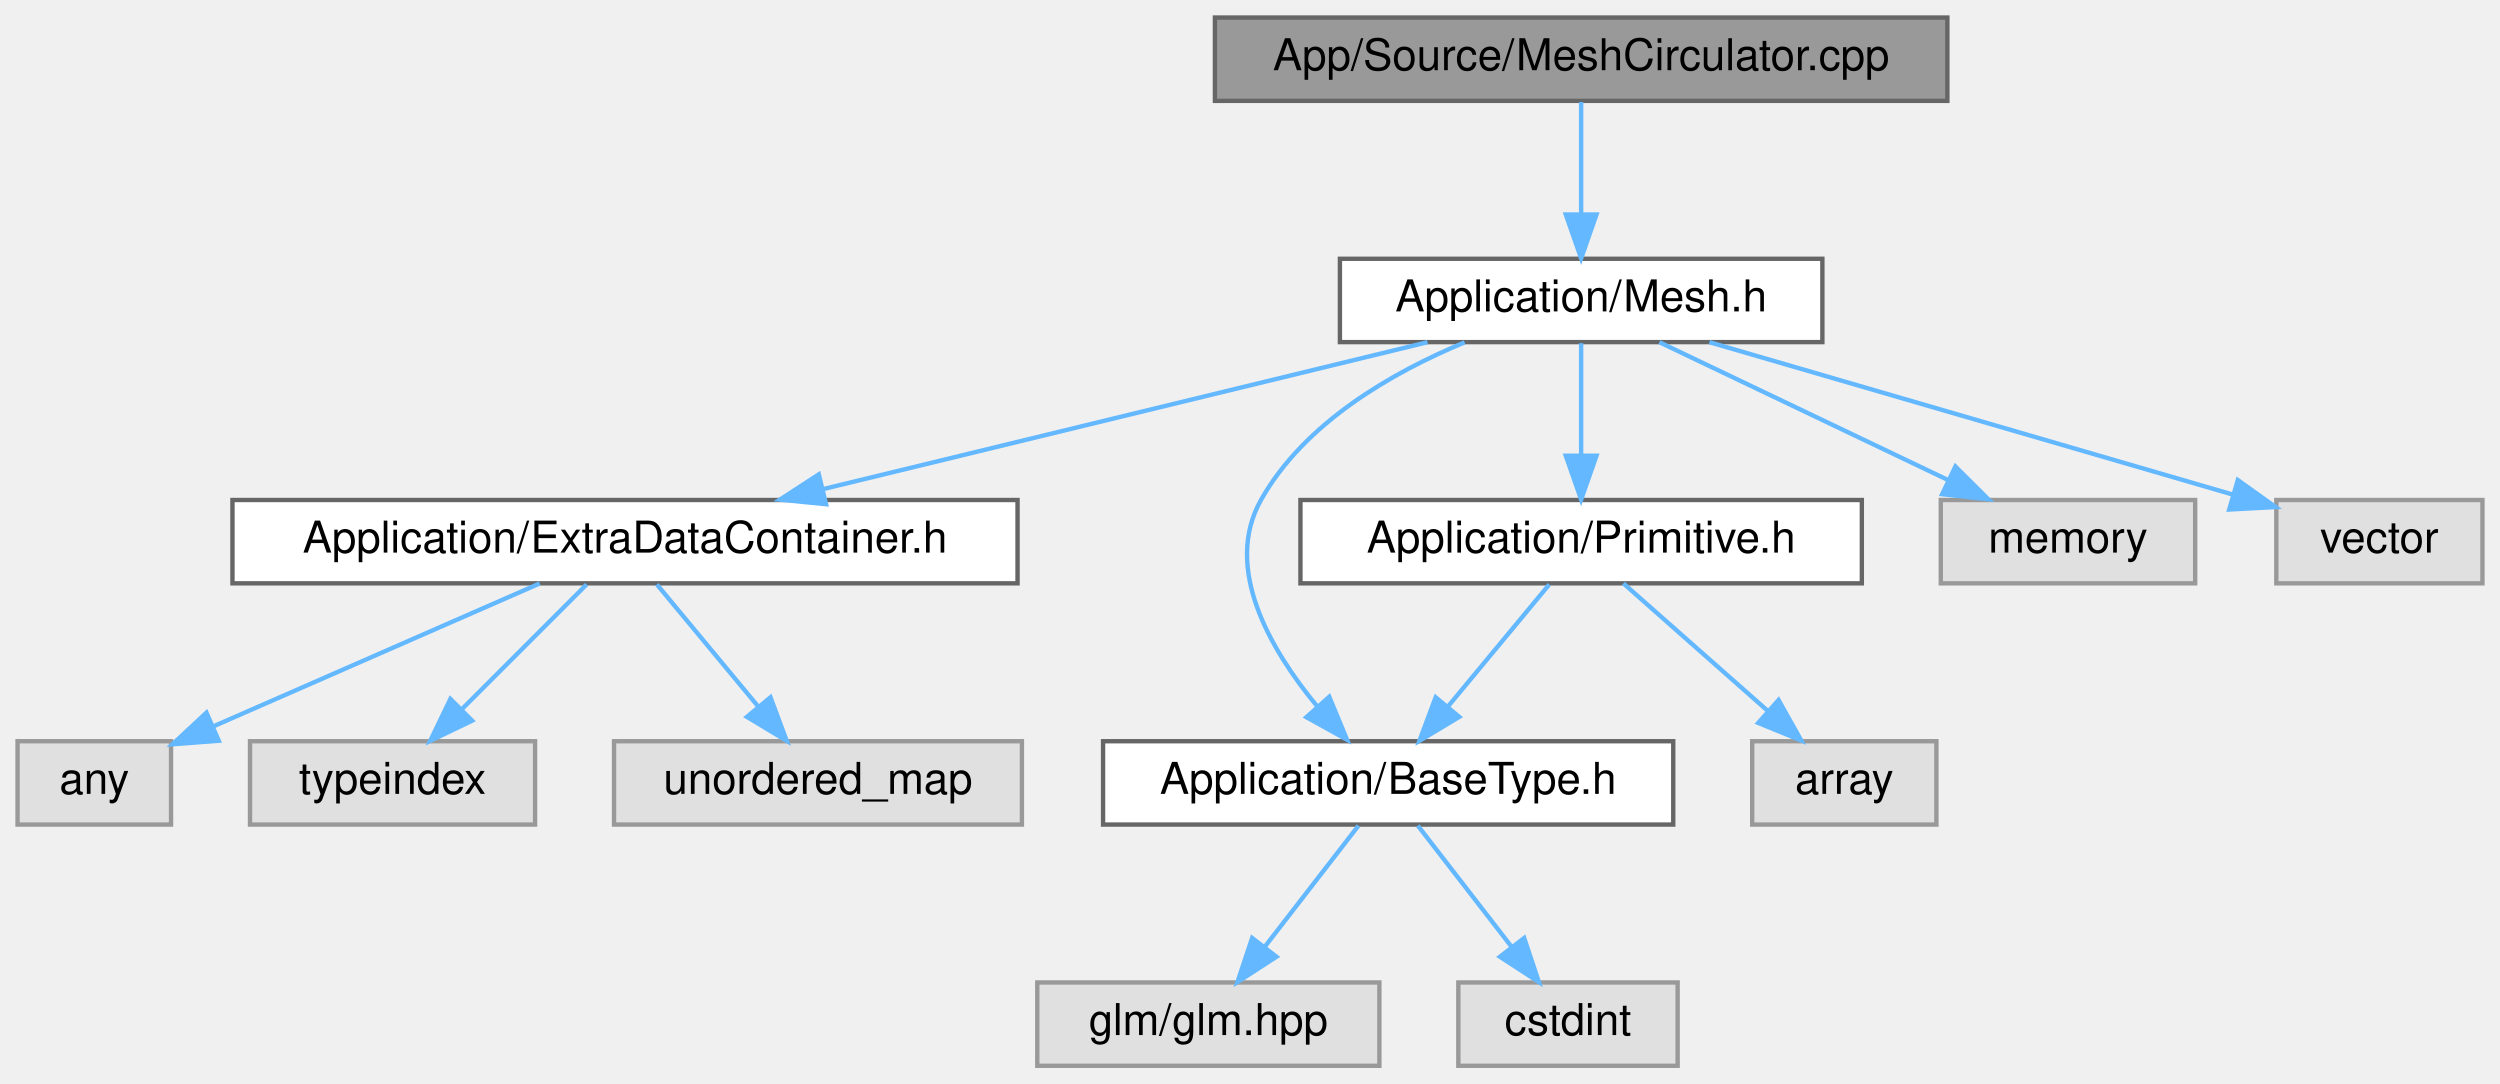
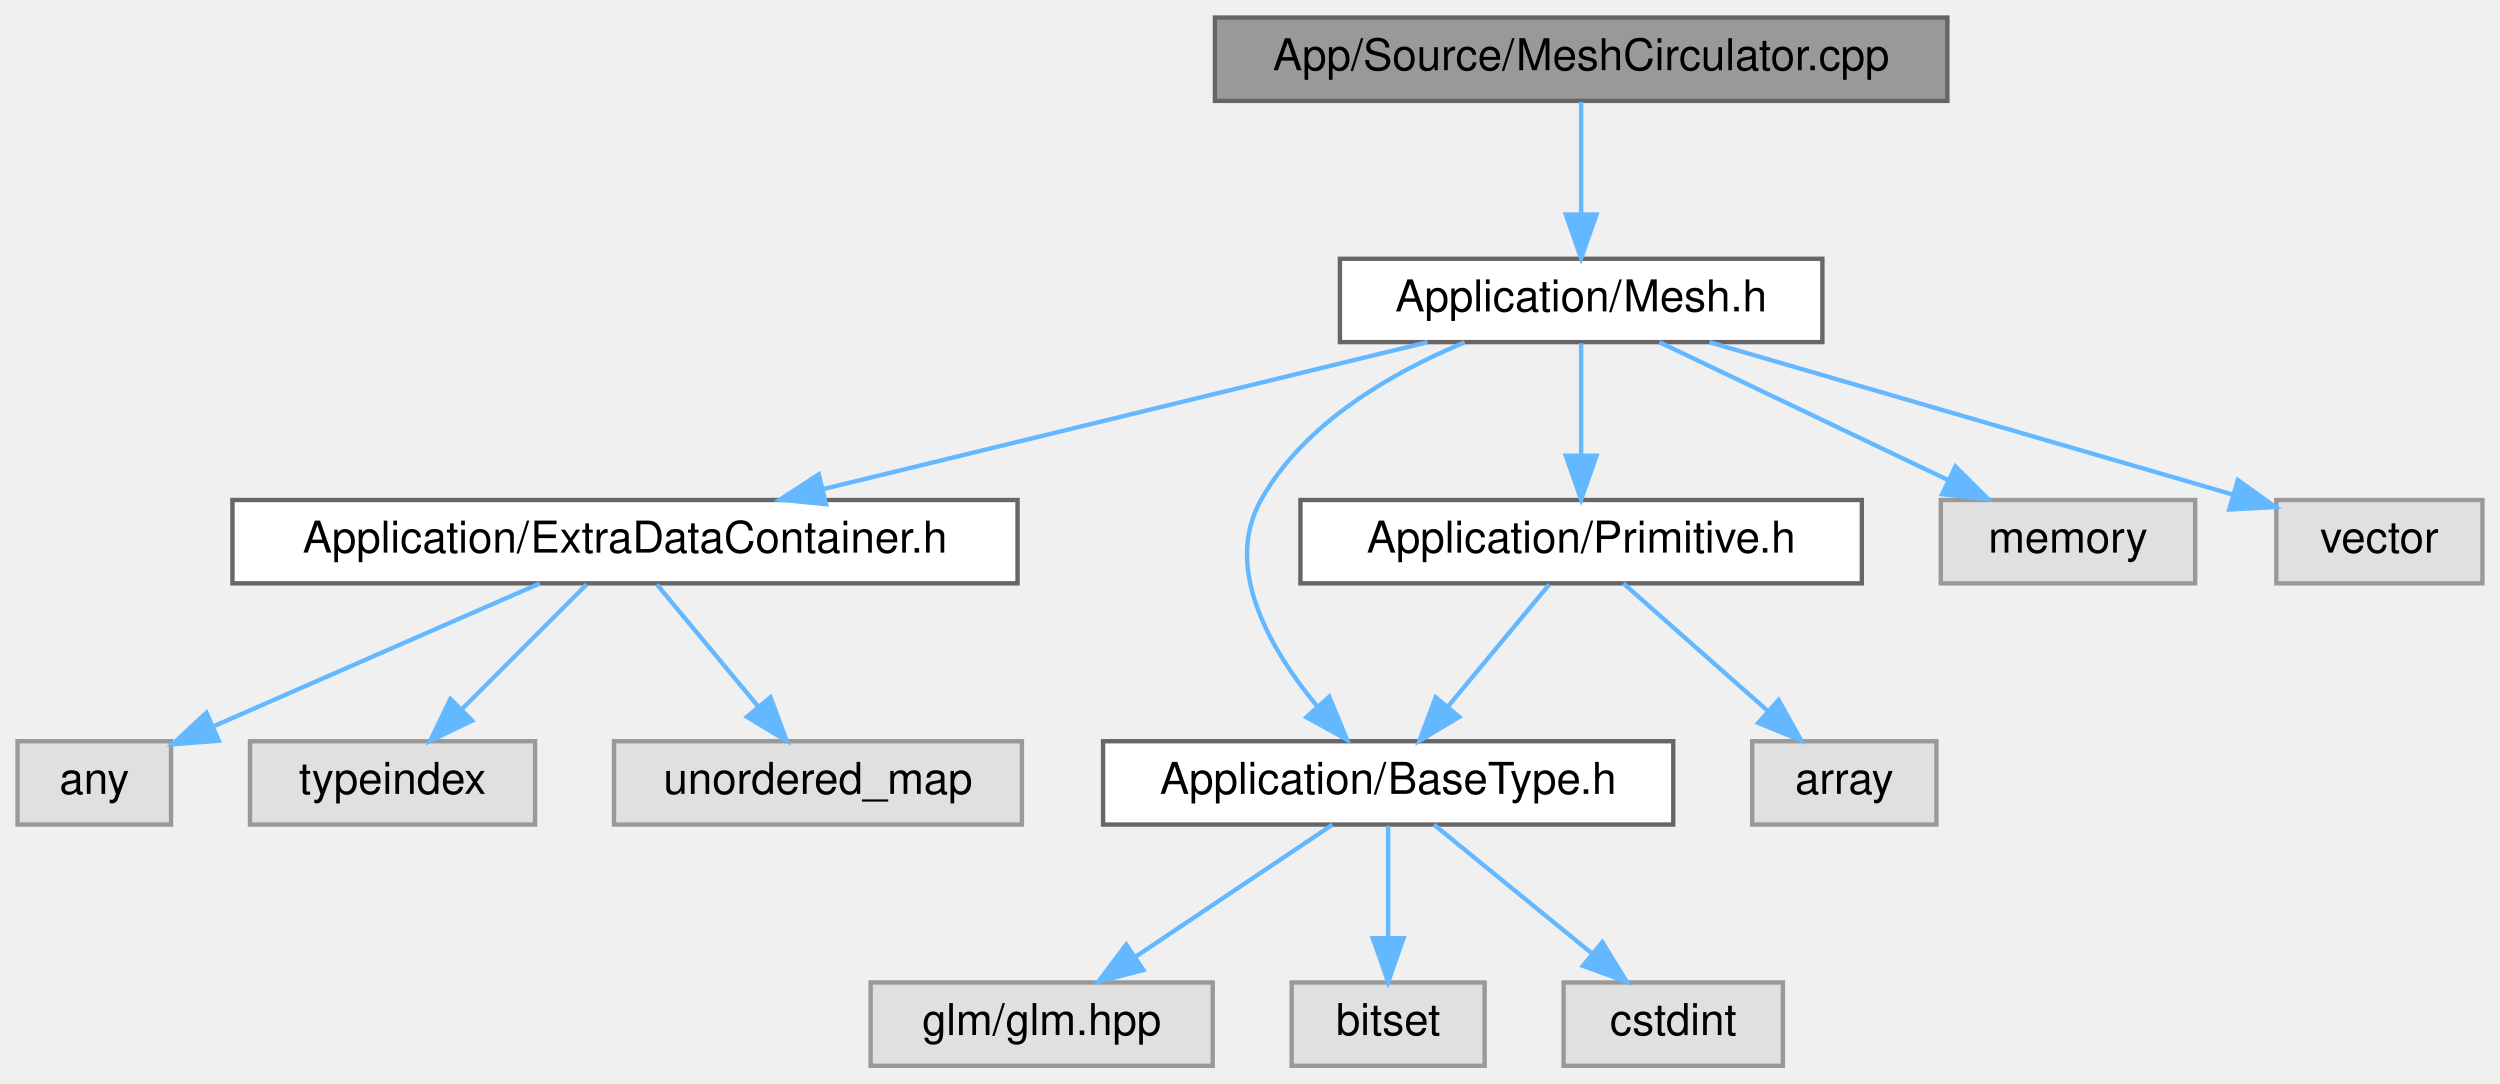
<svg xmlns="http://www.w3.org/2000/svg" xmlns:xlink="http://www.w3.org/1999/xlink" width="570pt" height="247pt" viewBox="0.00 0.00 570.00 247.00">
  <g id="graph0" class="graph" transform="scale(1 1) rotate(0) translate(4 243)">
    <g id="Node000001" class="node">
      <g id="a_Node000001">
        <a xlink:title=" ">
          <polygon fill="#999999" stroke="#666666" points="440,-239 273,-239 273,-220 440,-220 440,-239" />
          <text text-anchor="middle" x="356.5" y="-227" font-family="Helvetica,sans-Serif" font-size="10.00">App/Source/MeshCirculator.cpp</text>
        </a>
      </g>
    </g>
    <g id="Node000002" class="node">
      <g id="a_Node000002">
        <a xlink:href="Mesh_8h.html" target="_top" xlink:title=" ">
          <polygon fill="white" stroke="#666666" points="411.5,-184 301.5,-184 301.5,-165 411.5,-165 411.5,-184" />
          <text text-anchor="middle" x="356.5" y="-172" font-family="Helvetica,sans-Serif" font-size="10.00">Application/Mesh.h</text>
        </a>
      </g>
    </g>
    <g id="edge1_Node000001_Node000002" class="edge">
      <g id="a_edge1_Node000001_Node000002">
        <a xlink:title=" ">
          <path fill="none" stroke="#63b8ff" d="M356.5,-219.75C356.5,-212.8 356.5,-202.85 356.5,-194.13" />
          <polygon fill="#63b8ff" stroke="#63b8ff" points="360,-194.09 356.5,-184.09 353,-194.09 360,-194.09" />
        </a>
      </g>
    </g>
    <g id="Node000003" class="node">
      <g id="a_Node000003">
        <a xlink:href="BaseType_8h.html" target="_top" xlink:title=" ">
          <polygon fill="white" stroke="#666666" points="377.5,-74 247.5,-74 247.5,-55 377.5,-55 377.5,-74" />
          <text text-anchor="middle" x="312.5" y="-62" font-family="Helvetica,sans-Serif" font-size="10.00">Application/BaseType.h</text>
        </a>
      </g>
    </g>
    <g id="edge2_Node000002_Node000003" class="edge">
      <g id="a_edge2_Node000002_Node000003">
        <a xlink:title=" ">
          <path fill="none" stroke="#63b8ff" d="M329.93,-164.94C313.37,-158.06 293.38,-146.6 283.5,-129 274.84,-113.57 285.49,-95.08 296.24,-82.05" />
          <polygon fill="#63b8ff" stroke="#63b8ff" points="299.07,-84.14 303.12,-74.35 293.85,-79.48 299.07,-84.14" />
        </a>
      </g>
    </g>
-     <g id="Node000006" class="node">
-       <g id="a_Node000006">
+     <g id="Node000007" class="node">
+       <g id="a_Node000007">
        <a xlink:href="ExtraDataContainer_8h.html" target="_top" xlink:title=" ">
          <polygon fill="white" stroke="#666666" points="228,-129 49,-129 49,-110 228,-110 228,-129" />
          <text text-anchor="middle" x="138.5" y="-117" font-family="Helvetica,sans-Serif" font-size="10.00">Application/ExtraDataContainer.h</text>
        </a>
      </g>
    </g>
-     <g id="edge5_Node000002_Node000006" class="edge">
-       <g id="a_edge5_Node000002_Node000006">
+     <g id="edge6_Node000002_Node000007" class="edge">
+       <g id="a_edge6_Node000002_Node000007">
        <a xlink:title=" ">
          <path fill="none" stroke="#63b8ff" d="M321.47,-164.98C284,-155.87 224.45,-141.4 183.52,-131.45" />
          <polygon fill="#63b8ff" stroke="#63b8ff" points="184.34,-128.04 173.8,-129.08 182.69,-134.85 184.34,-128.04" />
        </a>
      </g>
    </g>
-     <g id="Node000010" class="node">
-       <g id="a_Node000010">
+     <g id="Node000011" class="node">
+       <g id="a_Node000011">
        <a xlink:href="Primitive_8h.html" target="_top" xlink:title=" ">
          <polygon fill="white" stroke="#666666" points="420.5,-129 292.5,-129 292.5,-110 420.5,-110 420.5,-129" />
          <text text-anchor="middle" x="356.5" y="-117" font-family="Helvetica,sans-Serif" font-size="10.00">Application/Primitive.h</text>
        </a>
      </g>
    </g>
-     <g id="edge9_Node000002_Node000010" class="edge">
-       <g id="a_edge9_Node000002_Node000010">
+     <g id="edge10_Node000002_Node000011" class="edge">
+       <g id="a_edge10_Node000002_Node000011">
        <a xlink:title=" ">
          <path fill="none" stroke="#63b8ff" d="M356.5,-164.75C356.5,-157.8 356.5,-147.85 356.5,-139.13" />
          <polygon fill="#63b8ff" stroke="#63b8ff" points="360,-139.09 356.5,-129.09 353,-139.09 360,-139.09" />
        </a>
      </g>
    </g>
+     <g id="Node000013" class="node">
+       <g id="a_Node000013">
+         <a xlink:title=" ">
+           <polygon fill="#e0e0e0" stroke="#999999" points="496.5,-129 438.5,-129 438.5,-110 496.5,-110 496.5,-129" />
+           <text text-anchor="middle" x="467.5" y="-117" font-family="Helvetica,sans-Serif" font-size="10.00">memory</text>
+         </a>
+       </g>
+     </g>
+     <g id="edge13_Node000002_Node000013" class="edge">
+       <g id="a_edge13_Node000002_Node000013">
+         <a xlink:title=" ">
+           <path fill="none" stroke="#63b8ff" d="M374.33,-164.98C392.11,-156.5 419.65,-143.35 440.18,-133.54" />
+           <polygon fill="#63b8ff" stroke="#63b8ff" points="441.83,-136.64 449.34,-129.17 438.81,-130.32 441.83,-136.64" />
+         </a>
+       </g>
+     </g>
+     <g id="Node000014" class="node">
+       <g id="a_Node000014">
+         <a xlink:title=" ">
+           <polygon fill="#e0e0e0" stroke="#999999" points="562,-129 515,-129 515,-110 562,-110 562,-129" />
+           <text text-anchor="middle" x="538.5" y="-117" font-family="Helvetica,sans-Serif" font-size="10.00">vector</text>
+         </a>
+       </g>
+     </g>
+     <g id="edge14_Node000002_Node000014" class="edge">
+       <g id="a_edge14_Node000002_Node000014">
+         <a xlink:title=" ">
+           <path fill="none" stroke="#63b8ff" d="M385.74,-164.98C418.25,-155.52 470.67,-140.25 504.86,-130.3" />
+           <polygon fill="#63b8ff" stroke="#63b8ff" points="506.22,-133.55 514.84,-127.39 504.26,-126.83 506.22,-133.55" />
+         </a>
+       </g>
+     </g>
+     <g id="Node000004" class="node">
+       <g id="a_Node000004">
+         <a xlink:title=" ">
+           <polygon fill="#e0e0e0" stroke="#999999" points="272.5,-19 194.5,-19 194.5,0 272.5,0 272.5,-19" />
+           <text text-anchor="middle" x="233.5" y="-7" font-family="Helvetica,sans-Serif" font-size="10.00">glm/glm.hpp</text>
+         </a>
+       </g>
+     </g>
+     <g id="edge3_Node000003_Node000004" class="edge">
+       <g id="a_edge3_Node000003_Node000004">
+         <a xlink:title=" ">
+           <path fill="none" stroke="#63b8ff" d="M299.81,-54.98C287.67,-46.84 269.14,-34.41 254.75,-24.76" />
+           <polygon fill="#63b8ff" stroke="#63b8ff" points="256.68,-21.84 246.42,-19.17 252.78,-27.65 256.68,-21.84" />
+         </a>
+       </g>
+     </g>
+     <g id="Node000005" class="node">
+       <g id="a_Node000005">
+         <a xlink:title=" ">
+           <polygon fill="#e0e0e0" stroke="#999999" points="334.5,-19 290.5,-19 290.5,0 334.5,0 334.5,-19" />
+           <text text-anchor="middle" x="312.5" y="-7" font-family="Helvetica,sans-Serif" font-size="10.00">bitset</text>
+         </a>
+       </g>
+     </g>
+     <g id="edge4_Node000003_Node000005" class="edge">
+       <g id="a_edge4_Node000003_Node000005">
+         <a xlink:title=" ">
+           <path fill="none" stroke="#63b8ff" d="M312.5,-54.75C312.5,-47.8 312.5,-37.85 312.5,-29.13" />
+           <polygon fill="#63b8ff" stroke="#63b8ff" points="316,-29.09 312.5,-19.09 309,-29.09 316,-29.09" />
+         </a>
+       </g>
+     </g>
+     <g id="Node000006" class="node">
+       <g id="a_Node000006">
+         <a xlink:title=" ">
+           <polygon fill="#e0e0e0" stroke="#999999" points="402.5,-19 352.5,-19 352.5,0 402.5,0 402.5,-19" />
+           <text text-anchor="middle" x="377.5" y="-7" font-family="Helvetica,sans-Serif" font-size="10.00">cstdint</text>
+         </a>
+       </g>
+     </g>
+     <g id="edge5_Node000003_Node000006" class="edge">
+       <g id="a_edge5_Node000003_Node000006">
+         <a xlink:title=" ">
+           <path fill="none" stroke="#63b8ff" d="M322.94,-54.98C332.65,-47.07 347.32,-35.11 359,-25.58" />
+           <polygon fill="#63b8ff" stroke="#63b8ff" points="361.33,-28.2 366.87,-19.17 356.9,-22.78 361.33,-28.2" />
+         </a>
+       </g>
+     </g>
+     <g id="Node000008" class="node">
+       <g id="a_Node000008">
+         <a xlink:title=" ">
+           <polygon fill="#e0e0e0" stroke="#999999" points="35,-74 0,-74 0,-55 35,-55 35,-74" />
+           <text text-anchor="middle" x="17.5" y="-62" font-family="Helvetica,sans-Serif" font-size="10.00">any</text>
+         </a>
+       </g>
+     </g>
+     <g id="edge7_Node000007_Node000008" class="edge">
+       <g id="a_edge7_Node000007_Node000008">
+         <a xlink:title=" ">
+           <path fill="none" stroke="#63b8ff" d="M119.06,-109.98C98.92,-101.17 67.3,-87.31 44.69,-77.41" />
+           <polygon fill="#63b8ff" stroke="#63b8ff" points="45.88,-74.11 35.32,-73.3 43.07,-80.52 45.88,-74.11" />
+         </a>
+       </g>
+     </g>
+     <g id="Node000009" class="node">
+       <g id="a_Node000009">
+         <a xlink:title=" ">
+           <polygon fill="#e0e0e0" stroke="#999999" points="118,-74 53,-74 53,-55 118,-55 118,-74" />
+           <text text-anchor="middle" x="85.5" y="-62" font-family="Helvetica,sans-Serif" font-size="10.00">typeindex</text>
+         </a>
+       </g>
+     </g>
+     <g id="edge8_Node000007_Node000009" class="edge">
+       <g id="a_edge8_Node000007_Node000009">
+         <a xlink:title=" ">
+           <path fill="none" stroke="#63b8ff" d="M129.75,-109.75C122.03,-102.03 110.6,-90.6 101.28,-81.28" />
+           <polygon fill="#63b8ff" stroke="#63b8ff" points="103.64,-78.69 94.09,-74.09 98.69,-83.64 103.64,-78.69" />
+         </a>
+       </g>
+     </g>
+     <g id="Node000010" class="node">
+       <g id="a_Node000010">
+         <a xlink:title=" ">
+           <polygon fill="#e0e0e0" stroke="#999999" points="229,-74 136,-74 136,-55 229,-55 229,-74" />
+           <text text-anchor="middle" x="182.5" y="-62" font-family="Helvetica,sans-Serif" font-size="10.00">unordered_map</text>
+         </a>
+       </g>
+     </g>
+     <g id="edge9_Node000007_Node000010" class="edge">
+       <g id="a_edge9_Node000007_Node000010">
+         <a xlink:title=" ">
+           <path fill="none" stroke="#63b8ff" d="M145.77,-109.75C152.04,-102.18 161.29,-91.05 168.93,-81.84" />
+           <polygon fill="#63b8ff" stroke="#63b8ff" points="171.67,-84.02 175.37,-74.09 166.29,-79.55 171.67,-84.02" />
+         </a>
+       </g>
+     </g>
+     <g id="edge11_Node000011_Node000003" class="edge">
+       <g id="a_edge11_Node000011_Node000003">
+         <a xlink:title=" ">
+           <path fill="none" stroke="#63b8ff" d="M349.23,-109.75C342.96,-102.18 333.71,-91.05 326.07,-81.84" />
+           <polygon fill="#63b8ff" stroke="#63b8ff" points="328.71,-79.55 319.63,-74.09 323.33,-84.02 328.71,-79.55" />
+         </a>
+       </g>
+     </g>
    <g id="Node000012" class="node">
      <g id="a_Node000012">
        <a xlink:title=" ">
-           <polygon fill="#e0e0e0" stroke="#999999" points="496.5,-129 438.5,-129 438.5,-110 496.5,-110 496.5,-129" />
-           <text text-anchor="middle" x="467.5" y="-117" font-family="Helvetica,sans-Serif" font-size="10.00">memory</text>
-         </a>
-       </g>
-     </g>
-     <g id="edge12_Node000002_Node000012" class="edge">
-       <g id="a_edge12_Node000002_Node000012">
-         <a xlink:title=" ">
-           <path fill="none" stroke="#63b8ff" d="M374.33,-164.98C392.11,-156.5 419.65,-143.35 440.18,-133.54" />
-           <polygon fill="#63b8ff" stroke="#63b8ff" points="441.83,-136.64 449.34,-129.17 438.81,-130.32 441.83,-136.64" />
-         </a>
-       </g>
-     </g>
-     <g id="Node000013" class="node">
-       <g id="a_Node000013">
-         <a xlink:title=" ">
-           <polygon fill="#e0e0e0" stroke="#999999" points="562,-129 515,-129 515,-110 562,-110 562,-129" />
-           <text text-anchor="middle" x="538.5" y="-117" font-family="Helvetica,sans-Serif" font-size="10.00">vector</text>
-         </a>
-       </g>
-     </g>
-     <g id="edge13_Node000002_Node000013" class="edge">
-       <g id="a_edge13_Node000002_Node000013">
-         <a xlink:title=" ">
-           <path fill="none" stroke="#63b8ff" d="M385.74,-164.98C418.25,-155.52 470.67,-140.25 504.86,-130.3" />
-           <polygon fill="#63b8ff" stroke="#63b8ff" points="506.22,-133.55 514.84,-127.39 504.26,-126.83 506.22,-133.55" />
-         </a>
-       </g>
-     </g>
-     <g id="Node000004" class="node">
-       <g id="a_Node000004">
-         <a xlink:title=" ">
-           <polygon fill="#e0e0e0" stroke="#999999" points="310.5,-19 232.5,-19 232.5,0 310.5,0 310.5,-19" />
-           <text text-anchor="middle" x="271.5" y="-7" font-family="Helvetica,sans-Serif" font-size="10.00">glm/glm.hpp</text>
-         </a>
-       </g>
-     </g>
-     <g id="edge3_Node000003_Node000004" class="edge">
-       <g id="a_edge3_Node000003_Node000004">
-         <a xlink:title=" ">
-           <path fill="none" stroke="#63b8ff" d="M305.73,-54.75C299.94,-47.26 291.44,-36.28 284.36,-27.13" />
-           <polygon fill="#63b8ff" stroke="#63b8ff" points="287.03,-24.86 278.14,-19.09 281.49,-29.14 287.03,-24.86" />
-         </a>
-       </g>
-     </g>
-     <g id="Node000005" class="node">
-       <g id="a_Node000005">
-         <a xlink:title=" ">
-           <polygon fill="#e0e0e0" stroke="#999999" points="378.5,-19 328.5,-19 328.5,0 378.5,0 378.5,-19" />
-           <text text-anchor="middle" x="353.5" y="-7" font-family="Helvetica,sans-Serif" font-size="10.00">cstdint</text>
-         </a>
-       </g>
-     </g>
-     <g id="edge4_Node000003_Node000005" class="edge">
-       <g id="a_edge4_Node000003_Node000005">
-         <a xlink:title=" ">
-           <path fill="none" stroke="#63b8ff" d="M319.27,-54.75C325.06,-47.26 333.56,-36.28 340.64,-27.13" />
-           <polygon fill="#63b8ff" stroke="#63b8ff" points="343.51,-29.14 346.86,-19.09 337.97,-24.86 343.51,-29.14" />
-         </a>
-       </g>
-     </g>
-     <g id="Node000007" class="node">
-       <g id="a_Node000007">
-         <a xlink:title=" ">
-           <polygon fill="#e0e0e0" stroke="#999999" points="35,-74 0,-74 0,-55 35,-55 35,-74" />
-           <text text-anchor="middle" x="17.5" y="-62" font-family="Helvetica,sans-Serif" font-size="10.00">any</text>
-         </a>
-       </g>
-     </g>
-     <g id="edge6_Node000006_Node000007" class="edge">
-       <g id="a_edge6_Node000006_Node000007">
-         <a xlink:title=" ">
-           <path fill="none" stroke="#63b8ff" d="M119.06,-109.98C98.92,-101.17 67.3,-87.31 44.69,-77.41" />
-           <polygon fill="#63b8ff" stroke="#63b8ff" points="45.88,-74.11 35.32,-73.3 43.07,-80.52 45.88,-74.11" />
-         </a>
-       </g>
-     </g>
-     <g id="Node000008" class="node">
-       <g id="a_Node000008">
-         <a xlink:title=" ">
-           <polygon fill="#e0e0e0" stroke="#999999" points="118,-74 53,-74 53,-55 118,-55 118,-74" />
-           <text text-anchor="middle" x="85.5" y="-62" font-family="Helvetica,sans-Serif" font-size="10.00">typeindex</text>
-         </a>
-       </g>
-     </g>
-     <g id="edge7_Node000006_Node000008" class="edge">
-       <g id="a_edge7_Node000006_Node000008">
-         <a xlink:title=" ">
-           <path fill="none" stroke="#63b8ff" d="M129.75,-109.75C122.03,-102.03 110.6,-90.6 101.28,-81.28" />
-           <polygon fill="#63b8ff" stroke="#63b8ff" points="103.64,-78.69 94.09,-74.09 98.69,-83.64 103.64,-78.69" />
-         </a>
-       </g>
-     </g>
-     <g id="Node000009" class="node">
-       <g id="a_Node000009">
-         <a xlink:title=" ">
-           <polygon fill="#e0e0e0" stroke="#999999" points="229,-74 136,-74 136,-55 229,-55 229,-74" />
-           <text text-anchor="middle" x="182.5" y="-62" font-family="Helvetica,sans-Serif" font-size="10.00">unordered_map</text>
-         </a>
-       </g>
-     </g>
-     <g id="edge8_Node000006_Node000009" class="edge">
-       <g id="a_edge8_Node000006_Node000009">
-         <a xlink:title=" ">
-           <path fill="none" stroke="#63b8ff" d="M145.77,-109.75C152.04,-102.18 161.29,-91.05 168.93,-81.84" />
-           <polygon fill="#63b8ff" stroke="#63b8ff" points="171.67,-84.02 175.37,-74.09 166.29,-79.55 171.67,-84.02" />
-         </a>
-       </g>
-     </g>
-     <g id="edge10_Node000010_Node000003" class="edge">
-       <g id="a_edge10_Node000010_Node000003">
-         <a xlink:title=" ">
-           <path fill="none" stroke="#63b8ff" d="M349.23,-109.75C342.96,-102.18 333.71,-91.05 326.07,-81.84" />
-           <polygon fill="#63b8ff" stroke="#63b8ff" points="328.71,-79.55 319.63,-74.09 323.33,-84.02 328.71,-79.55" />
-         </a>
-       </g>
-     </g>
-     <g id="Node000011" class="node">
-       <g id="a_Node000011">
-         <a xlink:title=" ">
          <polygon fill="#e0e0e0" stroke="#999999" points="437.5,-74 395.5,-74 395.5,-55 437.5,-55 437.5,-74" />
          <text text-anchor="middle" x="416.5" y="-62" font-family="Helvetica,sans-Serif" font-size="10.00">array</text>
        </a>
      </g>
    </g>
-     <g id="edge11_Node000010_Node000011" class="edge">
-       <g id="a_edge11_Node000010_Node000011">
+     <g id="edge12_Node000011_Node000012" class="edge">
+       <g id="a_edge12_Node000011_Node000012">
        <a xlink:title=" ">
          <path fill="none" stroke="#63b8ff" d="M366.14,-109.98C375.01,-102.15 388.37,-90.34 399.11,-80.86" />
          <polygon fill="#63b8ff" stroke="#63b8ff" points="401.51,-83.41 406.68,-74.17 396.87,-78.17 401.51,-83.41" />
        </a>
      </g>
    </g>
  </g>
</svg>
